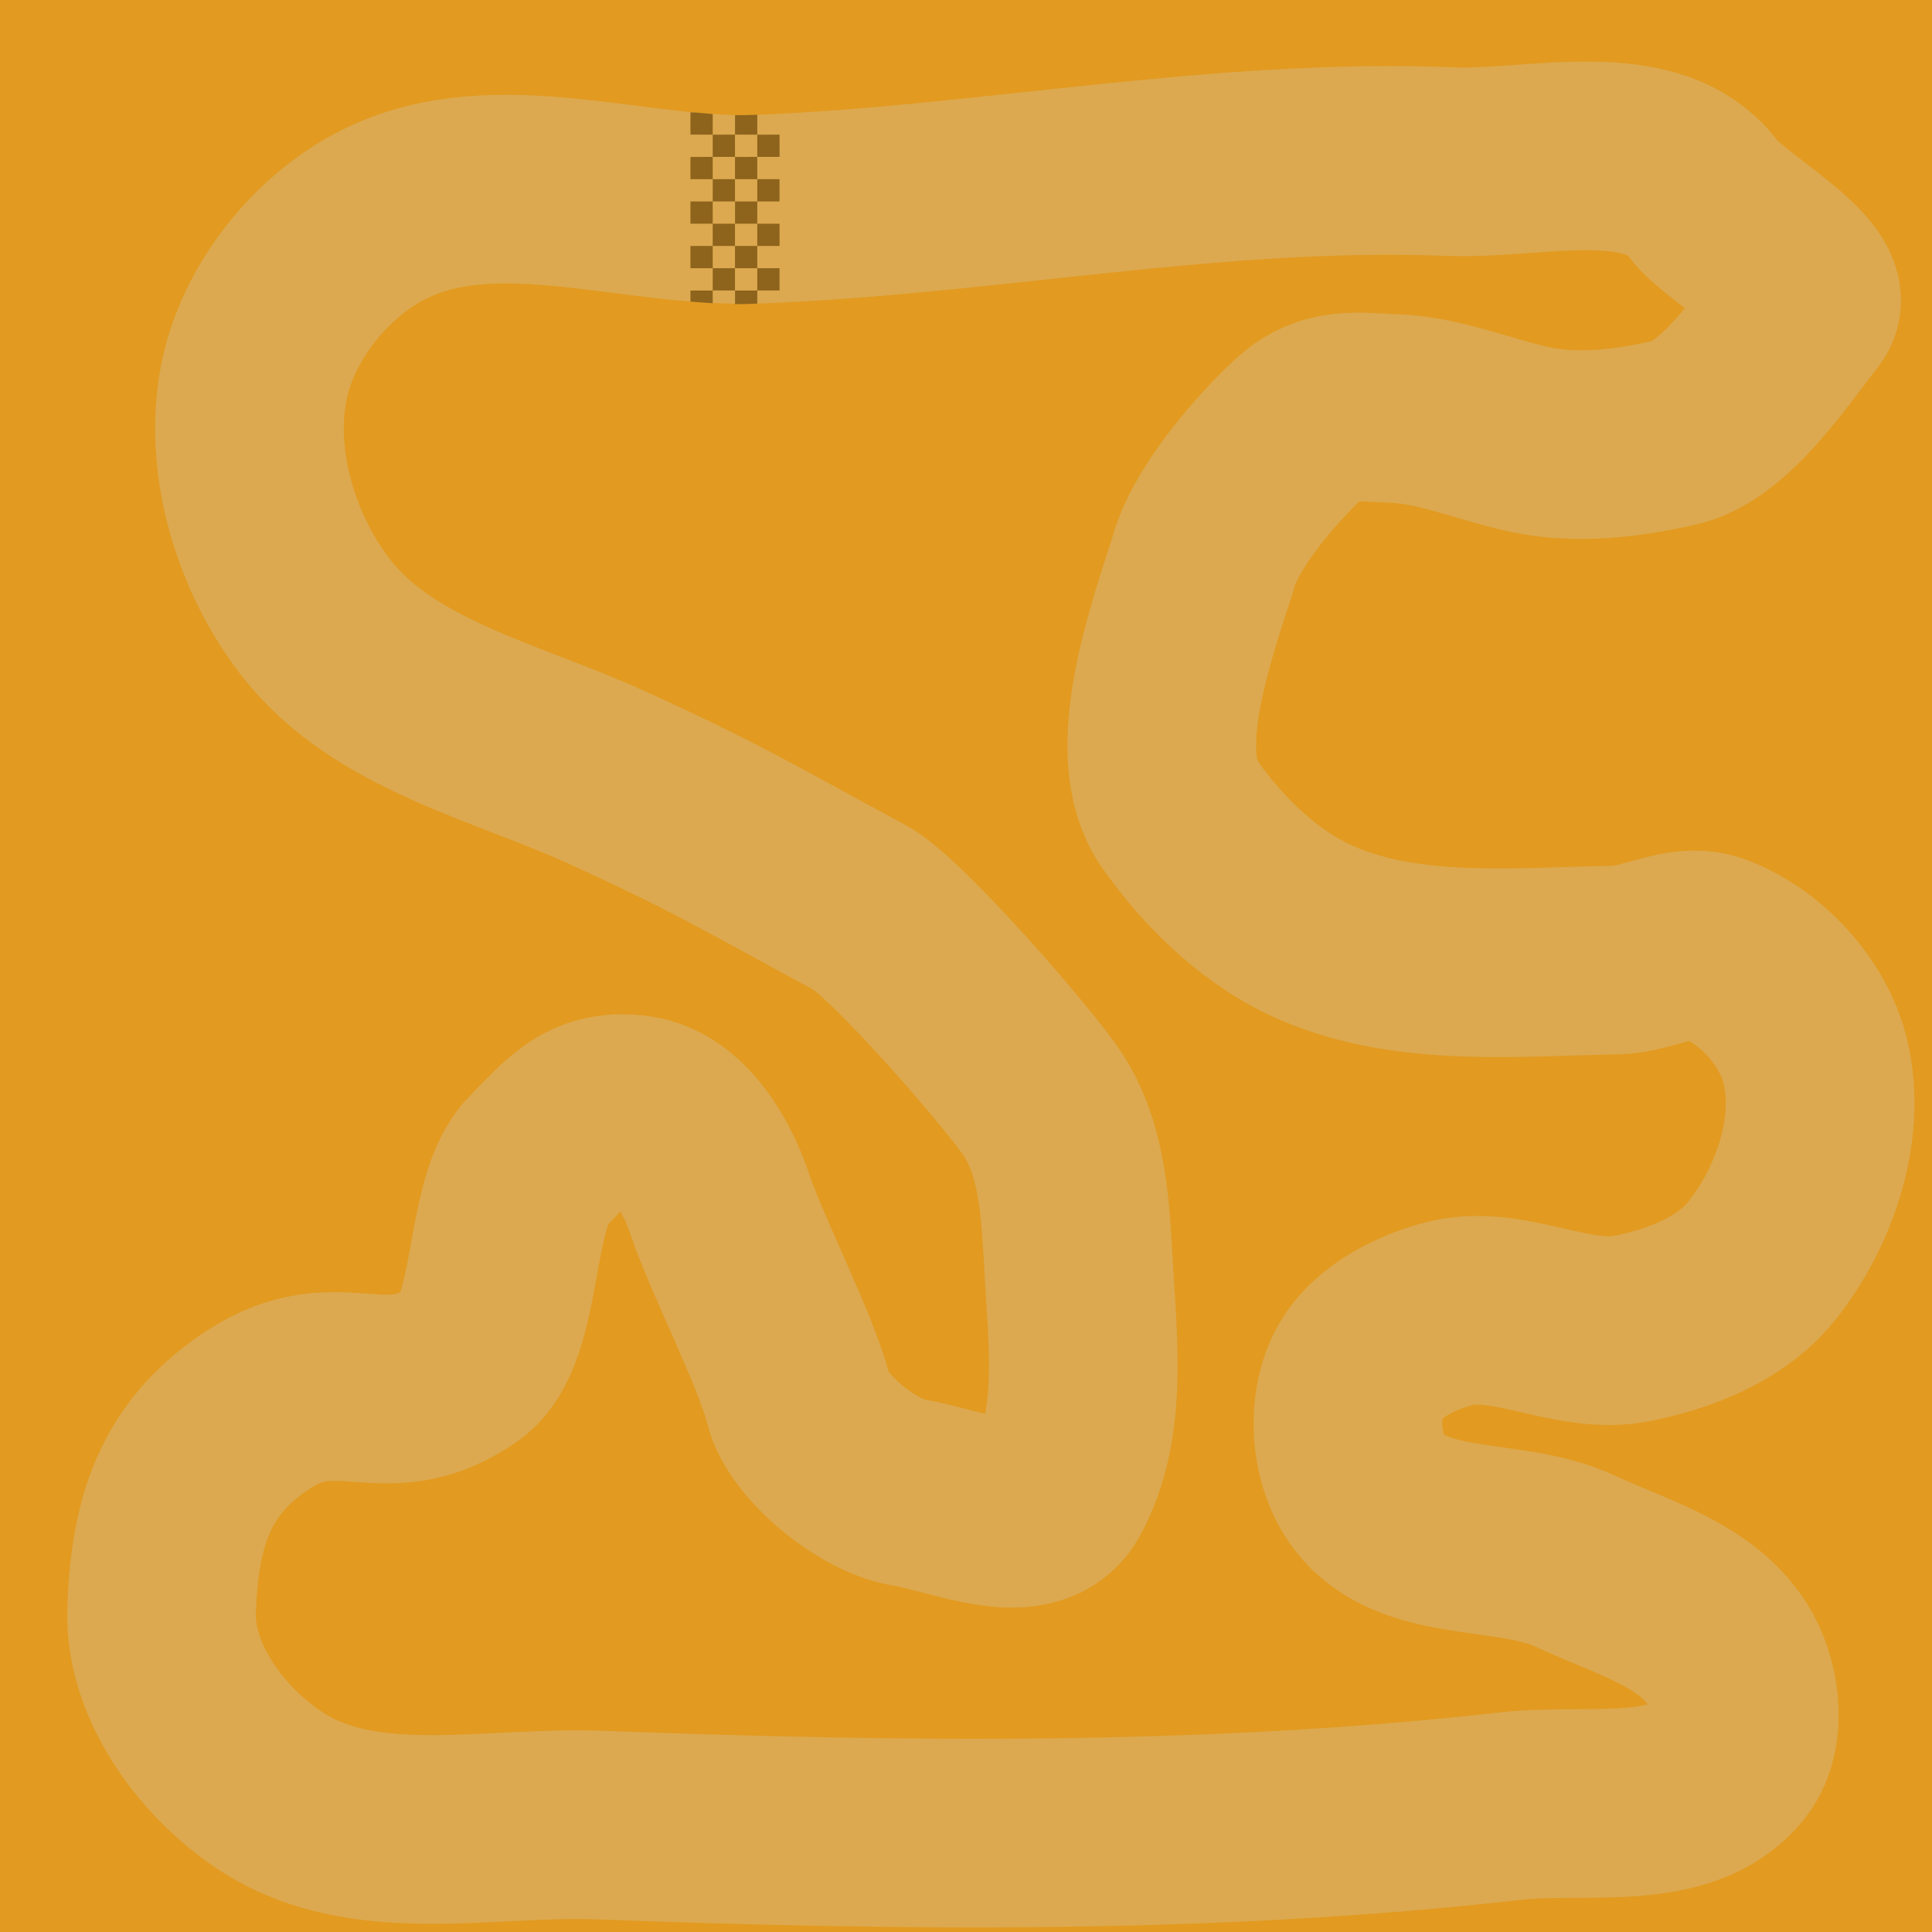
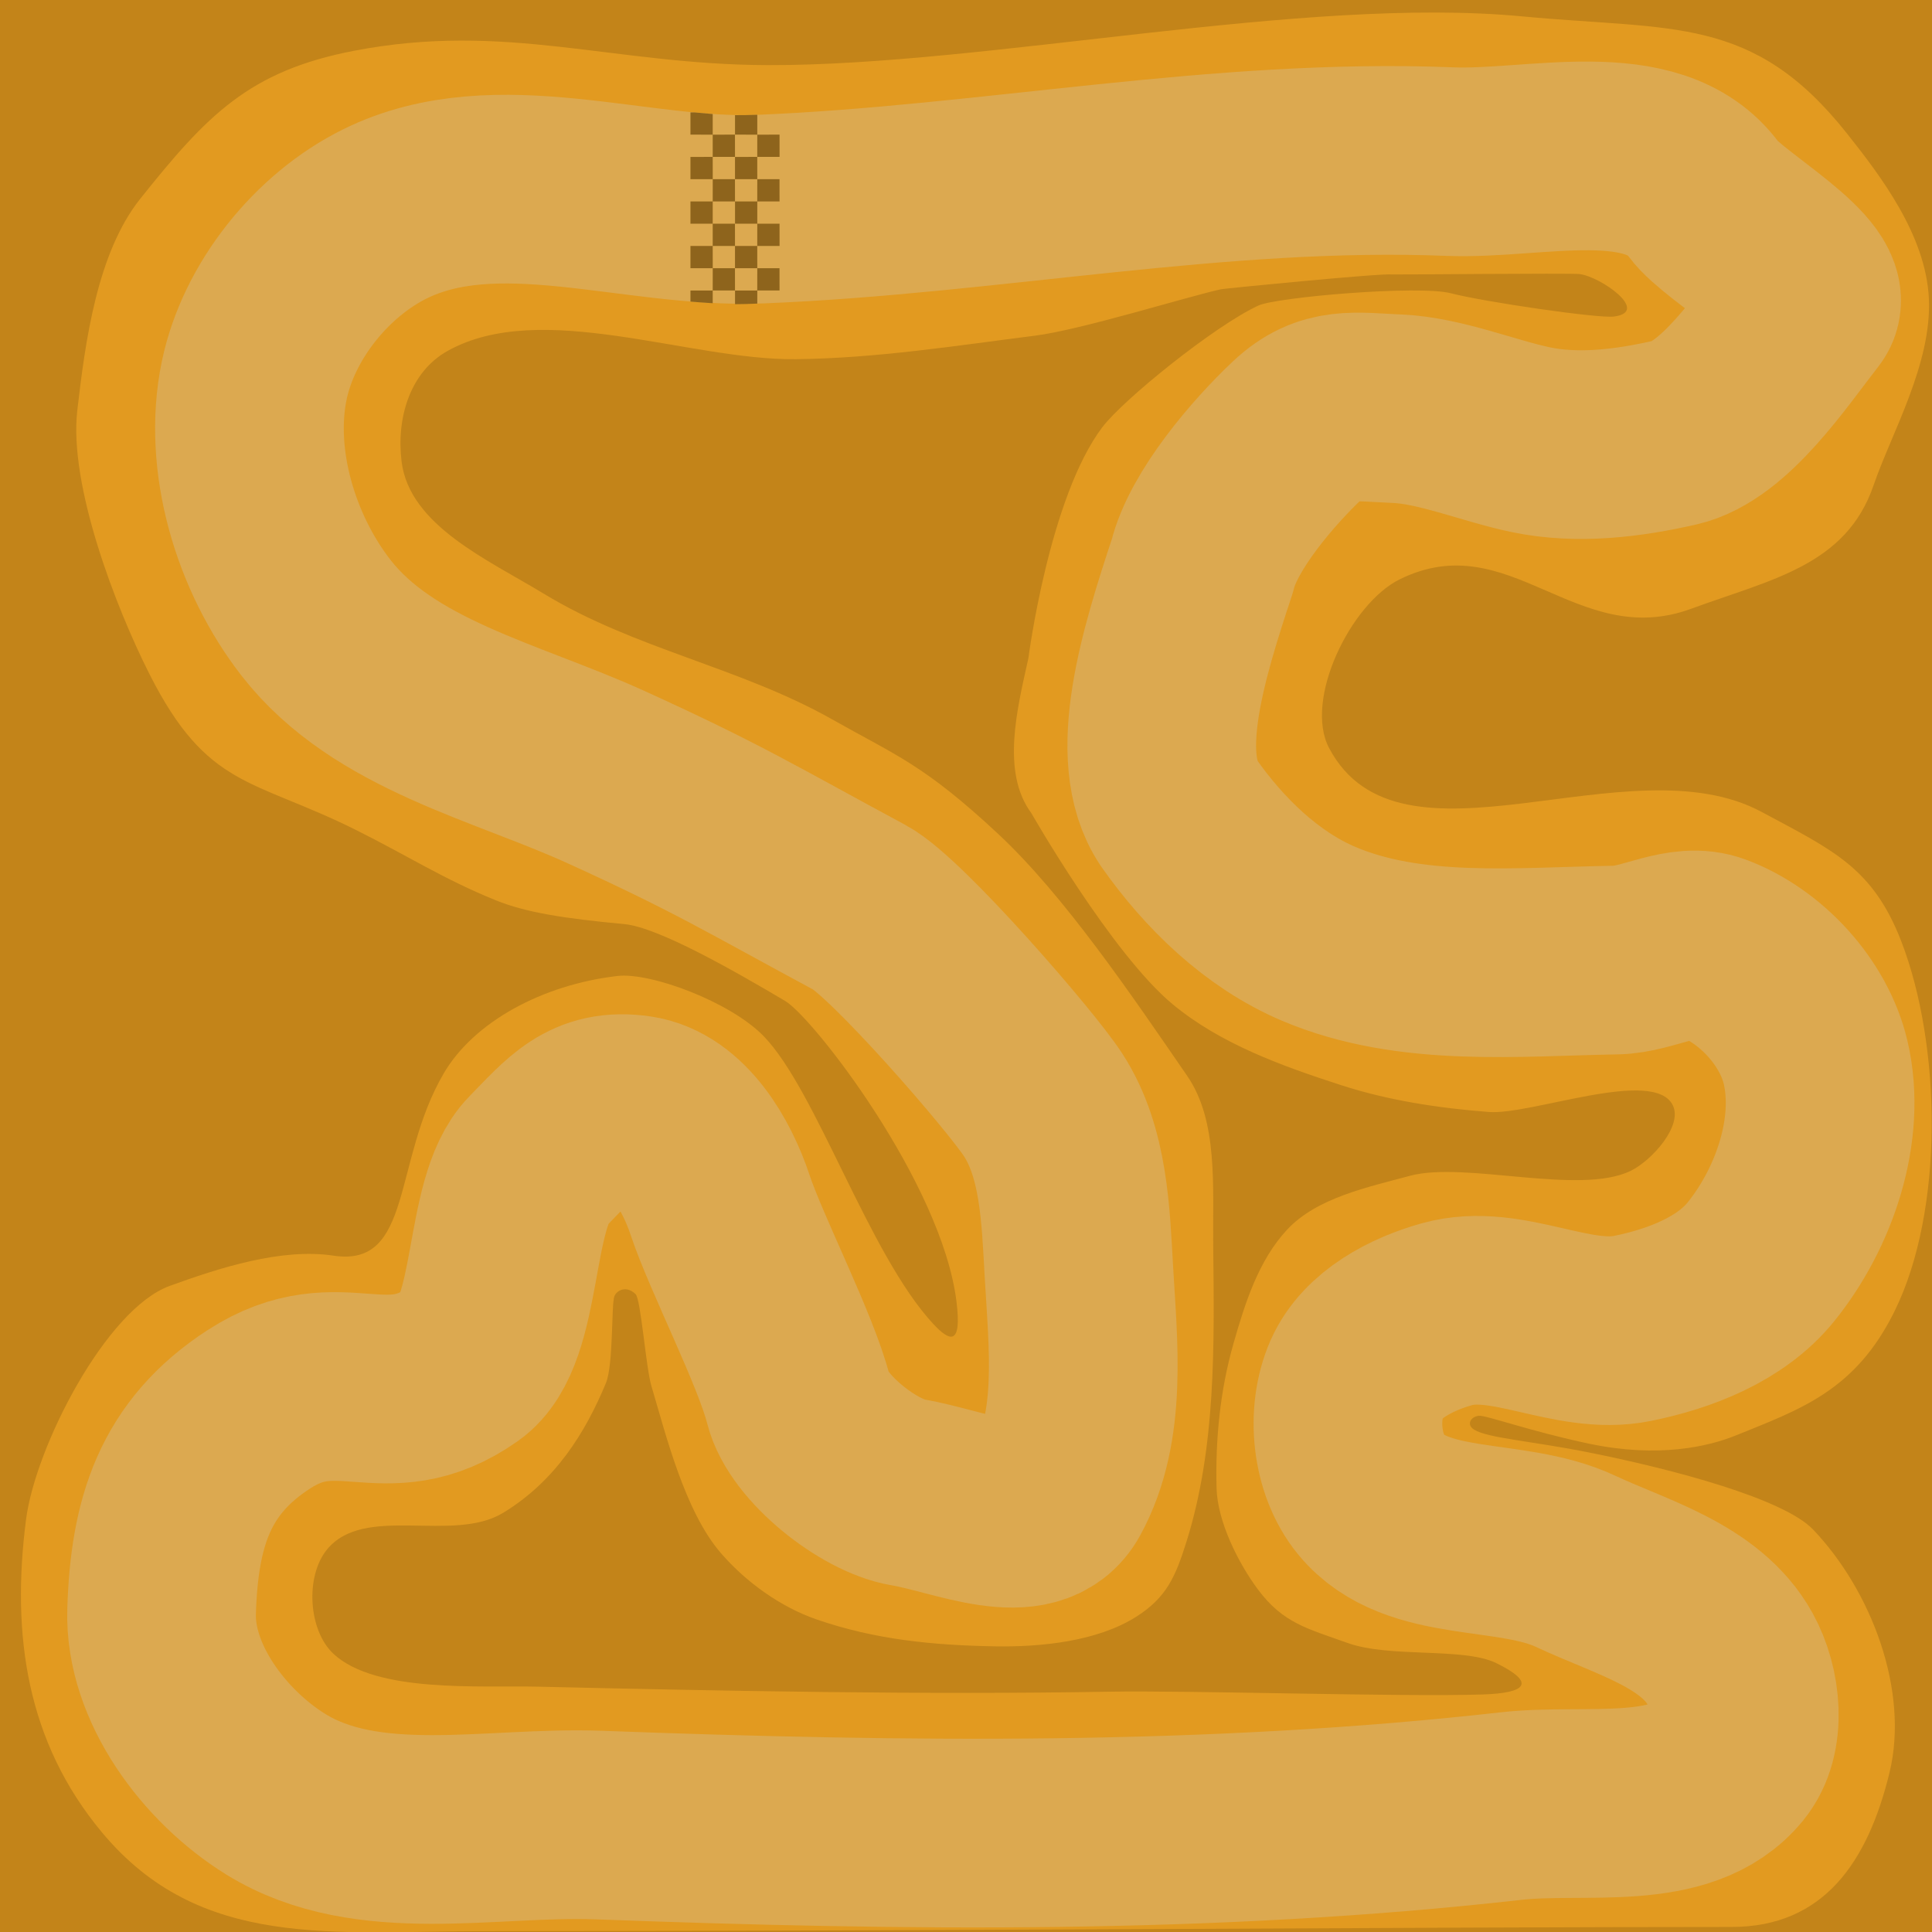
<svg xmlns="http://www.w3.org/2000/svg" width="2048" height="2048" id="svg2" version="1.1" enable-background="new">
  <defs id="defs4">
    <filter id="filter6723">
      <feBlend mode="screen" in2="BackgroundImage" id="feBlend6725" />
+     </filter>
+     <filter id="filter3346">
+       <feBlend id="feBlend3348" in2="BackgroundImage" mode="screen" />
+     </filter>
+     <filter id="filter3346-7">
+       <feBlend id="feBlend3348-0" in2="BackgroundImage" mode="screen" />
    </filter>
  </defs>
  <g id="layer2" style="display:inline">
    <rect style="fill:#e29a20;fill-opacity:1;stroke:#000000;stroke-opacity:1" id="rect4067" width="2148.763" height="2080.748" x="-40.305" y="-22.672" />
    <rect style="fill:#dca950;fill-opacity:1;stroke:none" id="rect5785" width="115.877" height="90.686" x="-239.311" y="211.601" />
    <rect style="fill:#e29a20;fill-opacity:1;stroke:none" id="rect5787" width="125.953" height="95.724" x="-246.868" y="322.44" />
    <rect style="fill:#c38419;fill-opacity:1;stroke:none" id="rect5789" width="128.472" height="108.32" x="-249.387" y="440.836" />
    <rect style="fill:#d0d8d7;fill-opacity:1;stroke:none" id="rect5791" width="141.068" height="113.358" x="-256.945" y="561.752" />
    <path style="fill:none;stroke:#dca950;stroke-width:200;stroke-linecap:butt;stroke-linejoin:round;stroke-miterlimit:4;stroke-opacity:1;stroke-dasharray:none;stroke-dashoffset:0" d="m 806.101,221.678 c 243.885,-9.946 486.634,-60.091 730.529,-50.381 90.774,3.614 215.982,-33.074 269.54,40.305 21.567,29.549 128.394,87.106 105.801,115.877 -33.23,42.318 -83.58,118.989 -136.03,130.991 -49.991,11.44 -103.478,18.11 -153.663,7.557 -44.098,-9.273 -96.044,-30.875 -141.068,-32.748 -45.179,-1.879 -72.878,-8.325 -105.801,22.672 -35.826,33.73 -89.166,95.767 -100.763,143.587 -30.805,93.161 -64.809,202.306 -25.191,261.983 37.608,53.609 88.317,102.954 148.625,128.472 97.037,41.059 209.531,29.479 314.883,27.71 34.677,-0.582 70.816,-24.796 103.282,-12.595 50.654,19.036 95.898,68.248 108.32,120.915 16.788,71.177 -11.963,154.731 -57.938,211.601 -32.111,39.72 -85.979,60.347 -136.03,70.534 -64.369,13.101 -133.186,-32.667 -196.487,-15.114 -37.719,10.459 -79.921,32.204 -95.725,68.015 -16.736,37.923 -11.238,91.436 15.114,123.434 48.279,58.623 147.888,38.272 216.64,70.534 58.418,27.413 132.574,46.776 163.739,103.282 17.438,31.616 22.804,80.326 0,108.32 -49.819,61.159 -153.369,39.027 -231.754,47.862 -320.481,36.124 -645.034,32.158 -967.321,20.153 -114.639,-4.271 -245.053,27.637 -342.593,-32.748 -64.781,-40.105 -123.308,-117.816 -120.915,-193.968 2.949,-93.856 24.427,-163.134 103.282,-214.12 86.291,-55.795 132.714,11.431 216.64,-47.862 49.515,-34.983 35.703,-170.775 78.091,-214.12 35.347,-36.145 55.781,-62.764 105.801,-55.419 44.157,6.484 74.11,58.404 88.167,100.763 16.978,51.16 69.966,154.291 83.129,206.563 10.238,40.656 74.527,91.32 115.877,98.243 54.84,9.182 132.028,46.269 158.701,-2.519 37.235,-68.106 27.077,-154.259 22.672,-231.754 -3.412,-60.016 -5.194,-125.824 -37.786,-176.334 C 1082.104,1134.534 950.495,983.064 911.902,962.283 796.12,899.939 762.047,878.209 642.362,823.734 535.988,775.318 406.829,747.18 335.036,654.957 c -53.295,-68.462 -83.225,-166.977 -65.496,-251.907 15.275,-73.174 71.526,-143.233 138.549,-176.335 118.963,-58.754 265.441,0.368 398.012,-5.038 z" id="path6301" />
    <path style="fill:#8e641c;fill-opacity:1;stroke:none" d="m -472.125,688.406 -23.594,0.031 0,23.594 23.562,0.031 0.031,-23.656 z m -0.031,23.656 0.031,23.594 23.594,0 0.031,-23.625 -23.656,0.031 z m 23.656,-0.031 23.594,0.031 0.031,23.562 23.562,0 0.031,-23.594 -23.625,0 0,-23.594 -23.594,0.031 0,23.562 z m 47.219,0 23.562,0.031 0,-23.656 -23.594,0.031 0.031,23.594 z m 23.562,0.031 0.031,23.594 23.594,0 0,-23.625 -23.625,0.031 z m 23.625,-0.031 23.594,0.031 0.031,23.562 23.562,0 0.031,-23.594 -23.625,0 0,-23.594 -23.594,0.031 0,23.562 z m 47.219,0 23.562,0.031 0,-23.656 -23.594,0.031 0.031,23.594 z m 23.562,0.031 0.031,23.594 23.594,0 0,-23.625 -23.625,0.031 z m 23.625,-0.031 23.594,0.031 0.031,23.562 23.562,0 0.031,-23.594 -23.625,0 0,-23.594 -23.594,0.031 0,23.562 z m 47.219,0 23.594,0.031 0,-23.656 -23.594,0.031 0,23.594 z m 23.594,0.031 0,23.594 23.594,0 0.031,-23.625 -23.625,0.031 z m 23.625,-0.031 23.594,0.031 0,-23.625 -23.594,0.031 0,23.562 z m -23.625,23.625 -23.594,0.031 0,23.594 23.594,0 0,-23.625 z m 0,23.625 0,23.594 23.594,0 0.031,-23.625 -23.625,0.031 z m 23.625,-0.031 23.594,0.031 0,-23.625 -23.594,0.031 0,23.562 z m -47.219,0.031 -23.625,0 0.031,23.594 23.562,0 0.031,-23.594 z m -23.625,0 0,-23.625 -23.594,0.031 0,23.562 23.594,0.031 z m -23.594,-0.031 -23.625,0.031 0.031,23.594 23.594,0 0,-23.625 z m -23.625,0.031 0,-23.625 -23.594,0.031 0.031,23.594 23.562,0 z m -23.562,0 -23.625,0 0.031,23.594 23.562,0 0.031,-23.594 z m -23.625,0 0,-23.625 -23.594,0.031 0,23.562 23.594,0.031 z m -23.594,-0.031 -23.625,0.031 0.031,23.594 23.594,0 0,-23.625 z m -23.625,0.031 0,-23.625 -23.594,0.031 0.031,23.594 23.562,0 z m -23.562,0 -23.625,0 0.031,23.594 23.562,0 0.031,-23.594 z m -23.625,0 0,-23.625 -23.594,0.031 0,23.562 23.594,0.031 z M -448.5,759.25 l -23.656,0.031 0.031,23.594 23.594,0 0.031,-23.625 z m -23.656,0.031 0.031,-23.625 -23.594,0.031 0,23.594 23.562,0 z m -23.562,0 -23.625,0 0.031,23.594 23.562,0 0.031,-23.594 z m 0,-47.25 -23.625,0 0.031,23.594 23.562,0 0.031,-23.594 z" id="path6604" />
    <path style="fill:#8e641c;fill-opacity:1;stroke:none" d="m 731.906,119.156 0,23.562 23.594,0.031 0,-21.875 c -7.391,-0.579 -14.505,-1.244 -19.469,-1.719 l -4.125,0 z M 755.5,142.75 l 0,23.562 23.625,0 -0.031,-23.594 L 755.5,142.75 z m 0,23.562 -23.594,0.031 0,23.594 23.625,0 -0.031,-23.625 z m 0.031,23.625 -0.031,23.594 23.625,0 -0.031,-23.594 -23.562,0 z m -0.031,23.594 -23.594,0.031 0,23.562 23.594,0.031 0,-23.625 z m 0,23.625 0,23.562 23.625,0 -0.031,-23.594 -23.594,0.031 z m 0,23.562 -23.594,0.031 0,23.594 23.625,0 -0.031,-23.625 z m 0.031,23.625 -0.031,23.594 23.625,0 -0.031,-23.594 -23.562,0 z m -0.031,23.594 -23.594,0.031 0,11.75 c 4.897,0.402 13.574,1.094 23.594,1.719 l 0,-13.5 z m 47.25,-186.281 c -7.811,0.263 -16.166,0.461 -23.594,0.406 l 0,20.656 23.594,0.031 0,-21.094 z m 0,21.094 -0.031,23.562 23.656,0 -0.031,-23.594 L 802.75,142.75 z m -0.031,23.562 -23.594,0.031 0,23.594 23.625,0 -0.031,-23.625 z m 0.031,23.625 -0.031,23.594 -23.562,0.031 0,23.562 23.594,0.031 0,-23.625 23.594,0 -0.031,-23.594 -23.562,0 z m 0,47.219 -0.031,23.562 23.656,0 -0.031,-23.594 -23.594,0.031 z m -0.031,23.562 -23.594,0.031 0,23.594 23.625,0 -0.031,-23.625 z m 0.031,23.625 -0.031,23.594 -23.562,0.031 0,14.469 c 0.16,10e-4 0.343,-7.2e-4 0.5,0 6.235,0.029 14.838,-0.246 23.094,-0.594 l 0,-13.906 23.594,0 -0.031,-23.594 -23.562,0 z" id="path6652" />
+     <path id="rect9922-6" d="m -78.375,-125.125 0,2376.188 2429.625,0 0,-2376.188 z m 1692.187,142.5 c 159.472,15.091 244.192,-1.667 343.781,123.797 35.427,44.632 83.988,107.887 87.102,175.422 3.186,69.099 -39.702,142.596 -58.602,197.75 -29.229,85.295 -108.632,99.829 -193.266,130.922 -122.043,44.837 -192.384,-88.572 -309.047,-31.172 -51.959,25.565 -101.971,127.871 -74.812,179.016 75.588,142.348 316.784,-8.761 458.672,67.687 74.291,40.027 117.498,58.414 147.844,137.156 42.756,110.945 45.409,285.212 -7.125,391.875 -41.48,84.219 -99.295,103.846 -168.328,131.813 -29.668,12.019 -82.698,24.053 -155.318,8.777 -62.325,-13.111 -109.792,-30.466 -117.159,-29.63 -8.711,0.989 -13.439,9.488 -4.893,14.734 14.576,8.949 60.784,12.032 120.958,24.006 91.545,18.216 207.373,49.388 238.35,81.863 61.625,64.606 102.044,170.611 81.047,257.391 -22.961,94.897 -69.802,163.875 -167.438,163.875 -317.513,0 -889.56,4.453 -1319.906,4.453 -163.116,0 -303.678,20.378 -407.906,-105.094 -79.279,-95.437 -96.009,-208.26 -80.156,-331.313 9.947,-77.213 84.921,-223.127 152.297,-247.594 52.472,-19.055 118.474,-40.407 173.672,-32.062 84.36,12.752 62.435,-100.294 116.806,-193.234 31.637,-54.078 103.744,-93.869 184.132,-103.244 35.134,-4.097 119.832,27.443 155.107,63.92 55.995,57.904 111.017,230.803 179.594,304.854 17.268,18.646 30.762,24.289 24.636,-24.113 -15.907,-125.698 -152.011,-300.684 -181.576,-318.192 -53.967,-31.959 -134.656,-78.106 -170.409,-81.445 -63.477,-5.929 -103.879,-12.131 -136.399,-25.281 C 470.652,932.148 430.865,906.426 376.734,879.5 267.393,825.111 219.766,835.737 158.531,714.734 122.602,643.736 72.805,514.124 81.937,435.078 90.367,362.121 102.914,268.037 148.734,210.641 219.308,122.238 263.888,75.343 374.953,53.891 536.461,22.695 649.539,68.596 814.031,69.031 1047.555,69.648 1381.327,-4.625 1613.812,17.375 z M 474.703,371.844 c -40.396,22.431 -54.677,71.709 -48.984,117.563 8.411,67.748 92.203,104.329 150.516,139.828 96.707,58.873 207.82,77.869 306.375,133.594 67.262,38.032 96.794,47.718 175.453,121.125 70.594,65.881 142.168,171.949 200.391,256.5 33.064,48.015 26.91,117.461 27.609,180.797 1.158,104.924 3,213.409 -28.5,313.5 -11.496,36.529 -21.039,58.847 -53.438,79.266 -41.3,26.028 -100.815,32.041 -149.625,31.172 -65.69,-1.17 -126.702,-7.081 -188.812,-28.5 -38.318,-13.214 -75.019,-39.701 -101.531,-70.359 -38.487,-44.505 -58.575,-126.637 -73.63,-177.029 -5.872,-19.657 -11.179,-92.074 -16.767,-97.481 -9.727,-9.41 -19.94,-4.193 -22.475,2.247 -3.384,8.598 -0.88,72.49 -8.977,92.029 -21.475,51.819 -53.169,103.559 -108.823,137.484 -53.75,32.764 -147.439,-9.751 -187.031,39.187 -23.009,28.44 -19.677,85.54 7.125,110.438 44.914,41.723 155.135,33.316 216.422,34.734 196.236,4.541 408.827,8.75 604.734,5.344 89.145,-1.55 310.875,5.737 397.196,2.92 45.976,-1.501 56.886,-12.246 14.273,-33.201 -34.631,-17.03 -112.915,-5.291 -157.641,-21.375 -42.477,-15.276 -68.377,-20.764 -95.297,-57 -20.84,-28.052 -42.68,-71.943 -43.641,-106.875 -1.413,-51.387 3.715,-103.752 17.812,-153.188 12.237,-42.911 26.567,-88.491 57,-121.125 31.545,-33.825 85.389,-44.904 130.031,-57 58.466,-15.841 179.798,21.224 234.234,-5.344 22.001,-10.737 55.342,-47.504 44.531,-69.469 -19.935,-40.5 -150.039,10.587 -195.047,7.125 -52.95,-4.073 -106.235,-12.113 -156.75,-28.5 -62.647,-20.323 -127.358,-43.544 -178.125,-85.5 -64.825,-53.574 -150.062,-202.812 -150.062,-202.812 -32.186,-43.5 -14.892,-110.829 -3.125,-164.125 0,0 21.921,-170.214 78.375,-244.922 22.265,-29.464 119.573,-107.912 165.462,-129.005 19.343,-8.891 170.043,-21.869 204.061,-13.012 35.111,9.141 156.087,26.774 172.671,24.69 39.476,-4.96 -14.449,-42.675 -36.482,-45.066 -10.454,-1.134 -195.926,0.74 -198.353,0.435 -11.885,-1.491 -177.995,14.903 -181.621,15.7 -35.198,7.731 -148.402,43.024 -196.988,49.18 -84.313,10.682 -168.846,24.036 -253.828,24.938 -113.429,1.203 -269.546,-63.974 -368.719,-8.906 z" style="color:#000000;fill:#c38419;fill-opacity:1;fill-rule:nonzero;stroke:none;stroke-width:70;marker:none;visibility:visible;display:inline;overflow:visible;enable-background:accumulate" />
  </g>
  <g id="layer5" style="display:none">
    <rect style="fill:#00000a;fill-opacity:1;stroke:none" id="rect6602" width="2189.068" height="2093.343" x="-62.977" y="-5.038" />
    <path style="fill:none;stroke:#000000;stroke-width:200;stroke-linecap:butt;stroke-linejoin:round;stroke-miterlimit:4;stroke-opacity:1;stroke-dasharray:none;stroke-dashoffset:0;display:inline" d="m 806.101,221.678 c 243.885,-9.946 486.634,-60.091 730.529,-50.381 90.774,3.614 215.982,-33.074 269.54,40.305 21.567,29.549 128.394,87.106 105.801,115.877 -33.23,42.318 -83.58,118.989 -136.03,130.991 -49.991,11.44 -103.478,18.11 -153.663,7.557 -44.098,-9.273 -96.044,-30.875 -141.068,-32.748 -45.179,-1.879 -72.878,-8.325 -105.801,22.672 -35.826,33.73 -89.166,95.767 -100.763,143.587 -30.805,93.161 -64.809,202.306 -25.191,261.983 37.608,53.609 88.317,102.954 148.625,128.472 97.037,41.06 209.531,29.479 314.883,27.71 34.677,-0.582 70.816,-24.796 103.282,-12.595 50.654,19.036 95.898,68.248 108.32,120.915 16.788,71.177 -11.963,154.731 -57.938,211.601 -32.111,39.72 -85.979,60.347 -136.03,70.534 -64.369,13.101 -133.186,-32.667 -196.487,-15.114 -37.719,10.459 -79.921,32.204 -95.725,68.015 -16.736,37.923 -11.238,91.436 15.114,123.434 48.279,58.623 147.888,38.272 216.64,70.534 58.418,27.413 132.574,46.776 163.739,103.282 17.438,31.616 22.804,80.326 0,108.32 -49.819,61.159 -153.369,39.027 -231.754,47.862 -320.481,36.124 -645.034,32.158 -967.321,20.153 -114.639,-4.271 -245.053,27.637 -342.593,-32.748 -64.781,-40.105 -123.308,-117.816 -120.915,-193.968 2.949,-93.856 24.427,-163.134 103.282,-214.12 86.291,-55.795 132.714,11.431 216.64,-47.862 49.515,-34.983 35.703,-170.775 78.091,-214.12 35.347,-36.145 55.781,-62.764 105.801,-55.419 44.157,6.484 74.11,58.404 88.167,100.763 16.978,51.16 69.966,154.291 83.129,206.563 10.238,40.656 74.527,91.32 115.877,98.243 54.84,9.182 132.028,46.269 158.701,-2.519 37.235,-68.106 27.077,-154.259 22.672,-231.754 -3.412,-60.016 -5.194,-125.824 -37.786,-176.334 C 1082.104,1134.534 950.495,983.064 911.902,962.283 796.12,899.939 762.047,878.209 642.362,823.734 535.988,775.318 406.829,747.18 335.036,654.957 281.74,586.495 251.81,487.98 269.54,403.05 284.815,329.877 341.066,259.817 408.089,226.716 c 118.963,-58.754 265.441,0.368 398.012,-5.038 z" id="path6301-3" />
+     <g style="enable-background:new" id="g9255" transform="translate(-691.4594,-5.343738)">
+       <g style="display:none" id="layer1">
+         <path id="path7418-1-4" d="m 717.934,355.188 c 157.835,-73.687 198.182,-69.633 317.834,-135.06 135.884,-74.303 306.795,-72.417 460.989,-57.939 111.569,10.476 248.029,17.323 319.921,103.282 72.301,86.447 64.462,176.667 52.468,288.723 -15.208,142.093 -77.314,277.793 -146.106,403.05 -73.492,133.816 -288.954,210.363 -279.616,362.745 5.774,94.231 105.287,190.137 199.006,201.525 60.615,7.365 97.936,-114.05 156.182,-95.725 82.142,25.845 85.851,66.333 100.763,151.144 11.51,65.464 25.176,144.313 -12.595,199.006 -55.524,80.398 -170.666,104.714 -267.021,120.915 -162.159,27.265 -328.501,-44.3 -491.218,-68.015 -80.5,-11.732 -155.526,81.777 -236.792,78.091 -94.486,-4.286 -172.438,-77.969 -267.021,-78.091 -69.268,-0.09 -156.537,91.569 -221.678,68.015 -64.389,-23.282 -168.466,-44.947 -171.296,-113.358 -4.375,-105.74 152.05,-154.946 249.387,-196.487 44.452,-18.971 95.296,-18.171 143.587,-20.153 73.112,-3 149.253,34.219 219.159,12.595 57.763,-17.868 138.458,-50.593 143.587,-110.839 10.837,-127.308 -150.213,-215.886 -259.464,-282.135 -135.327,-82.063 -353.093,-47.46 -448.394,-173.815 C 238.288,957.869 210.203,807.473 181.373,667.552 152.819,528.974 157.338,474.281 178.854,367.784 c 14.474,-71.644 25.265,-179.832 98.244,-183.892 50.977,-2.836 100.806,2.434 128.472,45.343 33.019,51.212 89.271,155.606 138.549,191.449 25.947,18.873 144.743,-51.923 173.816,-65.496 z" style="fill:none;stroke:#000000;stroke-width:300;stroke-linecap:butt;stroke-linejoin:miter;stroke-miterlimit:4;stroke-opacity:1;stroke-dasharray:none;display:inline" />
+         <path id="path7418-1-4-0" d="m 717.934,355.188 c 157.835,-73.687 198.182,-69.633 317.834,-135.06 135.884,-74.303 306.795,-72.417 460.989,-57.939 111.569,10.476 248.029,17.323 319.921,103.282 72.301,86.447 64.462,176.667 52.468,288.723 -15.208,142.093 -77.314,277.793 -146.106,403.05 -73.492,133.815 -288.954,210.363 -279.616,362.745 5.774,94.231 105.287,190.137 199.006,201.525 60.615,7.365 97.936,-114.05 156.182,-95.725 82.142,25.845 85.851,66.333 100.763,151.144 11.51,65.464 25.176,144.313 -12.595,199.006 -55.524,80.398 -170.666,104.714 -267.021,120.915 -162.159,27.265 -328.501,-44.3 -491.218,-68.015 -80.5,-11.732 -155.526,81.777 -236.792,78.091 -94.486,-4.286 -172.438,-77.969 -267.021,-78.091 -69.268,-0.09 -156.537,91.569 -221.678,68.015 -64.389,-23.282 -168.466,-44.947 -171.296,-113.358 -4.375,-105.74 152.05,-154.946 249.387,-196.487 44.452,-18.971 95.296,-18.171 143.587,-20.153 73.112,-3 149.253,34.219 219.159,12.595 57.763,-17.868 138.458,-50.593 143.587,-110.839 10.837,-127.308 -150.213,-215.886 -259.464,-282.135 -135.327,-82.063 -353.093,-47.46 -448.394,-173.815 C 238.288,957.869 210.203,807.473 181.373,667.552 152.819,528.974 157.338,474.281 178.854,367.784 193.328,296.14 204.119,187.951 277.097,183.892 c 50.977,-2.836 100.806,2.434 128.472,45.343 33.019,51.212 89.271,155.606 138.549,191.449 25.947,18.873 144.743,-51.923 173.816,-65.496 z" style="fill:none;stroke:#ffffff;stroke-width:200;stroke-linecap:butt;stroke-linejoin:miter;stroke-miterlimit:4;stroke-opacity:1;stroke-dasharray:none;display:inline" />
+       </g>
+       <g transform="translate(418.2474,114.3978)" id="g6484-5" style="stroke:none;display:inline;filter:url(#filter3346-7)">
+         <rect y="25.191" x="-380.379" height="57.938" width="93.205" id="rect6382-8" style="fill:#000000;fill-opacity:1;stroke:none" />
+         <rect style="fill:#00000a;fill-opacity:1;stroke:none" id="rect6384-0" width="93.205" height="57.938" x="-380.379" y="103.172" />
+         <rect y="181.154" x="-380.379" height="57.938" width="93.205" id="rect6386-0" style="fill:#000014;fill-opacity:1;stroke:none" />
+         <rect style="fill:#00001e;fill-opacity:1;stroke:none" id="rect6390-3" width="93.205" height="57.938" x="-380.379" y="259.135" />
+         <rect y="337.116" x="-380.379" height="57.938" width="93.205" id="rect6392-5" style="fill:#000028;fill-opacity:1;stroke:none" />
+         <rect style="fill:#000032;fill-opacity:1;stroke:none" id="rect6394-4" width="93.205" height="57.938" x="-380.379" y="415.098" />
+         <rect y="493.079" x="-380.379" height="57.938" width="93.205" id="rect6396-9" style="fill:#460000;fill-opacity:1;stroke:none" />
+         <rect style="fill:#500000;fill-opacity:1;stroke:none" id="rect6398-5" width="93.205" height="57.938" x="-380.379" y="571.061" />
+         <rect y="649.042" x="-380.379" height="57.938" width="93.205" id="rect6400-4" style="fill:#5a0000;fill-opacity:1;stroke:none" />
+         <rect style="fill:#640000;fill-opacity:1;stroke:none" id="rect6402-6" width="93.205" height="57.938" x="-380.379" y="727.024" />
+         <rect y="805.006" x="-380.379" height="57.938" width="93.205" id="rect6404-4" style="fill:#6e0000;fill-opacity:1;stroke:none" />
+         <rect style="fill:#780000;fill-opacity:1;stroke:none" id="rect6406-1" width="93.205" height="57.938" x="-380.379" y="882.987" />
+         <rect y="960.969" x="-380.379" height="57.938" width="93.205" id="rect6408-6" style="fill:#820000;fill-opacity:1;stroke:none" />
+         <rect style="fill:#8c0000;fill-opacity:1;stroke:none" id="rect6410-7" width="93.205" height="57.938" x="-380.379" y="1038.95" />
+         <rect y="1116.931" x="-380.379" height="57.938" width="93.205" id="rect6412-1" style="fill:#960000;fill-opacity:1;stroke:none" />
+         <rect style="fill:#a00000;fill-opacity:1;stroke:none" id="rect6414-6" width="93.205" height="57.938" x="-380.379" y="1194.913" />
+         <rect y="1272.895" x="-380.379" height="57.938" width="93.205" id="rect6416-2" style="fill:#aa0000;fill-opacity:1;stroke:none" />
+         <rect style="fill:#b40000;fill-opacity:1;stroke:none" id="rect6418-4" width="93.205" height="57.938" x="-380.379" y="1350.876" />
+         <rect y="1428.858" x="-380.379" height="57.938" width="93.205" id="rect6420-4" style="fill:#be0000;fill-opacity:1;stroke:none" />
+         <rect style="fill:#c80000;fill-opacity:1;stroke:none" id="rect6422-9" width="93.205" height="57.938" x="-380.379" y="1506.839" />
+         <rect y="1584.821" x="-380.379" height="57.938" width="93.205" id="rect6424-4" style="fill:#d20000;fill-opacity:1;stroke:none" />
+         <rect style="fill:#dc0000;fill-opacity:1;stroke:none" id="rect6426-4" width="93.205" height="57.938" x="-380.379" y="1662.802" />
+         <rect y="1740.784" x="-380.379" height="57.938" width="93.205" id="rect6428-0" style="fill:#e60000;fill-opacity:1;stroke:none" />
+         <rect style="fill:#f00000;fill-opacity:1;stroke:none" id="rect6430-3" width="93.205" height="57.938" x="-380.379" y="1818.765" />
+       </g>
+       <text xml:space="preserve" style="font-size:50.129px;font-style:normal;font-weight:normal;line-height:125%;letter-spacing:0px;word-spacing:0px;fill:#000000;fill-opacity:1;stroke:none;font-family:Sans" x="180.818" y="151.358" id="text4448" transform="scale(0.797936,1.253233)">
+         <tspan id="tspan4450" x="180.818" y="151.358">Path</tspan>
+         <tspan x="180.818" y="214.019" id="tspan4452">Offroad</tspan>
+         <tspan x="180.818" y="276.681" id="tspan4454">zipper</tspan>
+         <tspan x="180.818" y="339.343" id="tspan4456">lava</tspan>
+         <tspan x="180.818" y="402.004" id="tspan4458">water</tspan>
+         <tspan x="180.818" y="464.666" id="tspan4460">oob</tspan>
+       </text>
+       <path id="rect9922" d="m 613.084,-119.781 0,2376.187 2429.625,0 0,-2376.187 z m 1692.188,142.5 c 159.472,15.091 244.192,-1.667 343.781,123.797 35.427,44.632 83.988,107.887 87.102,175.422 3.186,69.099 -39.702,142.596 -58.602,197.75 -29.229,85.295 -108.632,99.829 -193.266,130.922 -122.043,44.837 -192.384,-88.572 -309.047,-31.172 -51.959,25.565 -101.971,127.871 -74.812,179.016 75.588,142.348 316.784,-8.761 458.672,67.687 74.291,40.027 117.498,58.414 147.844,137.156 42.756,110.945 45.409,285.212 -7.125,391.875 -41.48,84.219 -99.295,103.846 -168.328,131.813 -29.668,12.019 -82.698,24.053 -155.318,8.777 -62.325,-13.111 -109.792,-30.466 -117.159,-29.63 -8.711,0.989 -13.439,9.488 -4.893,14.734 14.576,8.949 60.784,12.032 120.958,24.006 91.545,18.216 207.373,49.388 238.35,81.863 61.625,64.606 102.044,170.611 81.047,257.391 -22.961,94.897 -69.802,163.875 -167.438,163.875 -317.513,0 -889.56,4.453 -1319.906,4.453 -163.116,0 -303.678,20.378 -407.906,-105.094 -79.279,-95.437 -96.009,-208.26 -80.156,-331.313 9.947,-77.213 84.921,-223.127 152.297,-247.594 52.472,-19.055 118.474,-40.407 173.672,-32.062 84.36,12.752 62.435,-100.294 116.806,-193.234 31.637,-54.078 103.744,-93.869 184.132,-103.244 35.134,-4.097 119.832,27.443 155.107,63.92 55.995,57.904 111.017,230.803 179.594,304.854 17.268,18.646 30.762,24.289 24.636,-24.113 -15.907,-125.698 -152.011,-300.684 -181.576,-318.192 -53.967,-31.959 -134.656,-78.106 -170.409,-81.445 -63.477,-5.929 -103.879,-12.131 -136.399,-25.281 -54.817,-22.165 -94.604,-47.887 -148.734,-74.813 C 958.852,830.454 911.225,841.081 849.991,720.078 814.061,649.08 764.264,519.467 773.397,440.422 781.826,367.464 794.373,273.381 840.194,215.984 910.768,127.581 955.347,80.687 1066.413,59.234 1227.921,28.039 1340.998,73.94 1505.491,74.375 1739.014,74.992 2072.786,0.718 2305.272,22.719 z M 1166.163,377.187 c -40.396,22.431 -54.677,71.709 -48.984,117.563 8.411,67.748 92.203,104.329 150.516,139.828 96.707,58.873 207.82,77.869 306.375,133.594 67.262,38.032 96.794,47.718 175.453,121.125 70.594,65.881 142.168,171.949 200.391,256.5 33.064,48.015 26.91,117.461 27.609,180.797 1.158,104.924 3,213.409 -28.5,313.5 -11.496,36.529 -21.039,58.847 -53.438,79.266 -41.3,26.028 -100.815,32.041 -149.625,31.172 -65.69,-1.17 -126.702,-7.081 -188.812,-28.5 -38.318,-13.214 -75.019,-39.701 -101.531,-70.359 -38.487,-44.505 -58.575,-126.637 -73.63,-177.029 -5.872,-19.657 -11.179,-92.074 -16.767,-97.481 -9.727,-9.41 -19.94,-4.193 -22.475,2.247 -3.384,8.598 -0.88,72.49 -8.977,92.029 -21.475,51.819 -53.169,103.559 -108.823,137.484 -53.75,32.764 -147.439,-9.751 -187.031,39.187 -23.009,28.44 -19.677,85.54 7.125,110.438 44.914,41.723 155.135,33.316 216.422,34.734 196.236,4.541 408.827,8.75 604.734,5.344 89.145,-1.55 310.875,5.737 397.196,2.92 45.976,-1.501 56.886,-12.246 14.273,-33.201 -34.631,-17.03 -112.915,-5.291 -157.641,-21.375 -42.477,-15.276 -68.377,-20.764 -95.297,-57 -20.84,-28.052 -42.68,-71.943 -43.641,-106.875 -1.413,-51.387 3.715,-103.752 17.812,-153.188 12.237,-42.911 26.567,-88.491 57,-121.125 31.545,-33.825 85.389,-44.904 130.031,-57 58.466,-15.841 179.798,21.224 234.234,-5.344 22.001,-10.737 55.342,-47.504 44.531,-69.469 -19.935,-40.5 -150.039,10.587 -195.047,7.125 -52.95,-4.073 -106.235,-12.113 -156.75,-28.5 -62.647,-20.323 -127.358,-43.544 -178.125,-85.5 -64.825,-53.574 -150.062,-202.812 -150.062,-202.812 -32.186,-43.5 -14.892,-110.829 -3.125,-164.125 0,0 21.921,-170.214 78.375,-244.922 22.265,-29.464 119.573,-107.912 165.462,-129.005 19.343,-8.891 170.043,-21.869 204.061,-13.012 35.111,9.141 156.087,26.774 172.671,24.69 39.476,-4.96 -14.449,-42.675 -36.482,-45.066 -10.454,-1.134 -195.926,0.74 -198.353,0.435 -11.885,-1.491 -177.995,14.903 -181.621,15.7 -35.198,7.731 -148.402,43.024 -196.988,49.18 -84.313,10.682 -168.846,24.036 -253.828,24.938 -113.429,1.203 -269.546,-63.974 -368.719,-8.906 z" style="color:#000000;fill:#000032;fill-opacity:1;fill-rule:nonzero;stroke:none;stroke-width:70;marker:none;visibility:visible;display:inline;overflow:visible;enable-background:accumulate" />
+       <g style="display:none;filter:url(#filter3346-7)" id="layer3-3">
+         <g style="stroke:none" id="g6484-7">
+           <rect style="fill:#0a0000;fill-opacity:1;stroke:none" id="rect6382-7" width="93.205" height="57.938" x="-380.379" y="25.191" />
+           <rect y="103.172" x="-380.379" height="57.938" width="93.205" id="rect6384-9" style="fill:#140000;fill-opacity:1;stroke:none" />
+           <rect style="fill:#1e0000;fill-opacity:1;stroke:none" id="rect6386-1" width="93.205" height="57.938" x="-380.379" y="181.154" />
+           <rect y="259.135" x="-380.379" height="57.938" width="93.205" id="rect6390-6" style="fill:#280000;fill-opacity:1;stroke:none" />
+           <rect style="fill:#320000;fill-opacity:1;stroke:none" id="rect6392-0" width="93.205" height="57.938" x="-380.379" y="337.116" />
+           <rect y="415.098" x="-380.379" height="57.938" width="93.205" id="rect6394-9" style="fill:#3c0000;fill-opacity:1;stroke:none" />
+           <rect style="fill:#460000;fill-opacity:1;stroke:none" id="rect6396-4" width="93.205" height="57.938" x="-380.379" y="493.079" />
+           <rect y="571.061" x="-380.379" height="57.938" width="93.205" id="rect6398-3" style="fill:#500000;fill-opacity:1;stroke:none" />
+           <rect style="fill:#5a0000;fill-opacity:1;stroke:none" id="rect6400-49" width="93.205" height="57.938" x="-380.379" y="649.042" />
+           <rect y="727.024" x="-380.379" height="57.938" width="93.205" id="rect6402-2" style="fill:#640000;fill-opacity:1;stroke:none" />
+           <rect style="fill:#6e0000;fill-opacity:1;stroke:none" id="rect6404-47" width="93.205" height="57.938" x="-380.379" y="805.006" />
+           <rect y="882.987" x="-380.379" height="57.938" width="93.205" id="rect6406-4" style="fill:#780000;fill-opacity:1;stroke:none" />
+           <rect style="fill:#820000;fill-opacity:1;stroke:none" id="rect6408-1" width="93.205" height="57.938" x="-380.379" y="960.969" />
+           <rect y="1038.95" x="-380.379" height="57.938" width="93.205" id="rect6410-5" style="fill:#8c0000;fill-opacity:1;stroke:none" />
+           <rect style="fill:#960000;fill-opacity:1;stroke:none" id="rect6412-4" width="93.205" height="57.938" x="-380.379" y="1116.931" />
+           <rect y="1194.913" x="-380.379" height="57.938" width="93.205" id="rect6414-0" style="fill:#a00000;fill-opacity:1;stroke:none" />
+           <rect style="fill:#aa0000;fill-opacity:1;stroke:none" id="rect6416-4" width="93.205" height="57.938" x="-380.379" y="1272.895" />
+           <rect y="1350.876" x="-380.379" height="57.938" width="93.205" id="rect6418-0" style="fill:#b40000;fill-opacity:1;stroke:none" />
+           <rect style="fill:#be0000;fill-opacity:1;stroke:none" id="rect6420-0" width="93.205" height="57.938" x="-380.379" y="1428.858" />
+           <rect y="1506.839" x="-380.379" height="57.938" width="93.205" id="rect6422-1" style="fill:#c80000;fill-opacity:1;stroke:none" />
+           <rect style="fill:#d20000;fill-opacity:1;stroke:none" id="rect6424-2" width="93.205" height="57.938" x="-380.379" y="1584.821" />
+           <rect y="1662.802" x="-380.379" height="57.938" width="93.205" id="rect6426-6" style="fill:#dc0000;fill-opacity:1;stroke:none" />
+           <rect style="fill:#e60000;fill-opacity:1;stroke:none" id="rect6428-2" width="93.205" height="57.938" x="-380.379" y="1740.784" />
+           <rect y="1818.765" x="-380.379" height="57.938" width="93.205" id="rect6430-30" style="fill:#f00000;fill-opacity:1;stroke:none" />
+         </g>
+         <rect style="fill:#0000ff;fill-opacity:1;stroke:none" id="rect6482-9" width="93.205" height="57.938" x="-229.235" y="728.01" />
+         <rect y="801.063" x="-229.235" height="57.938" width="93.205" id="rect6510-2" style="fill:#00000a;fill-opacity:1;stroke:none" />
+         <text transform="scale(0.8001658,1.249741)" id="text6551-36" y="61.486" x="-491.116" style="font-size:49.99px;font-style:normal;font-variant:normal;font-weight:normal;font-stretch:normal;text-align:end;line-height:125%;letter-spacing:0px;word-spacing:0px;writing-mode:lr-tb;text-anchor:end;fill:#000000;fill-opacity:1;stroke:none;font-family:Sans;-inkscape-font-specification:Sans" xml:space="preserve">
+           <tspan y="61.486" x="-491.116" id="tspan6553-1">1</tspan>
+           <tspan id="tspan6555-3" y="123.973" x="-491.116">2</tspan>
+           <tspan id="tspan6557-8" y="186.46" x="-491.116">3</tspan>
+           <tspan id="tspan6559-9" y="248.947" x="-491.116">4</tspan>
+           <tspan id="tspan6561-3" y="311.434" x="-491.116">5</tspan>
+           <tspan id="tspan6563-9" y="373.921" x="-491.116">6</tspan>
+           <tspan id="tspan6565-4" y="436.408" x="-491.116">7</tspan>
+           <tspan id="tspan6567-9" y="498.895" x="-491.116">8</tspan>
+           <tspan id="tspan6569-5" y="561.382" x="-491.116">9</tspan>
+           <tspan id="tspan6571-3" y="623.869" x="-491.116">10</tspan>
+           <tspan id="tspan6573-1" y="686.356" x="-491.116">11</tspan>
+           <tspan id="tspan6575-1" y="748.843" x="-491.116">12</tspan>
+           <tspan id="tspan6577-1" y="811.33" x="-491.116">13</tspan>
+           <tspan id="tspan6579-7" y="873.817" x="-491.116">14</tspan>
+           <tspan id="tspan6581-2" y="936.304" x="-491.116">15</tspan>
+           <tspan id="tspan6583-8" y="998.792" x="-491.116">16</tspan>
+           <tspan id="tspan6585-3" y="1061.279" x="-491.116">17</tspan>
+           <tspan id="tspan6587-5" y="1123.766" x="-491.116">18</tspan>
+           <tspan id="tspan6589-2" y="1186.253" x="-491.116">19</tspan>
+           <tspan id="tspan6591-45" y="1248.74" x="-491.116">20</tspan>
+           <tspan id="tspan6593-3" y="1311.227" x="-491.116">21</tspan>
+           <tspan id="tspan6595-8" y="1373.714" x="-491.116">22</tspan>
+           <tspan id="tspan6597-3" y="1436.201" x="-491.116">23</tspan>
+           <tspan id="tspan6599-7" y="1498.688" x="-491.116">24</tspan>
+         </text>
+         <path id="path3324" d="M 986.456,45.928 1134.597,301.371 642.362,561.752 503.813,549.156 337.555,375.341 486.18,103.282 584.423,267.021 z" style="fill:#0a0000;fill-opacity:1;stroke:#000000;stroke-width:1px;stroke-linecap:butt;stroke-linejoin:miter;stroke-opacity:1" />
+         <path id="path3326" d="M 312.364,385.417 377.86,362.745 496.256,115.877 292.212,17.633 90.686,115.877 62.977,317.402 z" style="fill:#140000;fill-opacity:1;stroke:#000000;stroke-width:1px;stroke-linecap:butt;stroke-linejoin:miter;stroke-opacity:1" />
+         <path id="path3328" d="M 307.326,367.784 54.123,306.156 34.658,542.591 108.32,1068.084 334.451,1225.562 722.387,1338.92 833.811,1433.348 1110.908,1340.143 899.306,1126.022 647.4,1007.626 410.608,957.245 294.731,602.057 281.066,478.775 z" style="fill:#1e0000;fill-opacity:1;stroke:#000000;stroke-width:1px;stroke-linecap:butt;stroke-linejoin:miter;stroke-opacity:1" />
+         <path id="path3330" d="m 838.849,1418.234 277.376,-85.19 -7.837,221.219 -100.763,95.725 -196.487,-196.487 z" style="fill:#280000;fill-opacity:1;stroke:#000000;stroke-width:1px;stroke-linecap:butt;stroke-linejoin:miter;stroke-opacity:1" />
+         <path id="path3332" d="m 798.544,1438.386 232.592,210.964 -265.34,61.095 -204.044,-15.114 -138.549,47.862 L 188.93,1579.454 554.194,1428.31 z" style="fill:#320000;fill-opacity:1;stroke:#000000;stroke-width:1px;stroke-linecap:butt;stroke-linejoin:miter;stroke-opacity:1" />
+         <path id="path3334" d="m 448.394,1753.269 -242.542,-197.936 -97.532,197.936 30.229,191.449 176.335,65.496 z" style="fill:#3c0000;fill-opacity:1;stroke:#000000;stroke-width:1px;stroke-linecap:butt;stroke-linejoin:miter;stroke-opacity:1" />
+         <path id="path3336" d="m 420.684,1775.941 138.549,-65.496 173.815,20.152 151.144,57.938 151.144,-70.534 118.396,-12.595 224.197,60.458 224.197,17.634 181.373,-60.458 5.038,-136.03 209.082,-171.297 47.862,352.669 -151.144,231.754 -337.555,40.305 -1080.679,-17.634 -196.487,5.038 z" style="fill:#460000;fill-opacity:1;stroke:#000000;stroke-width:1px;stroke-linecap:butt;stroke-linejoin:miter;stroke-opacity:1" />
+         <path id="path3338" d="m 1764.516,1613.983 182.722,-92.468 80.61,-161.22 -226.716,-120.915 -128.472,62.977 z" style="fill:#500000;fill-opacity:1;stroke:#000000;stroke-width:1px;stroke-linecap:butt;stroke-linejoin:miter;stroke-opacity:1" />
+         <path id="path3340" d="m 1697.597,1331.368 64.5,259.664 -64.247,76.589 -204.044,-40.305 -45.343,-60.458 151.414,-195.45 z" style="fill:#5a0000;fill-opacity:1;stroke:#000000;stroke-width:1px;stroke-linecap:butt;stroke-linejoin:miter;stroke-opacity:1" />
+         <path id="path3342" d="m 1612.202,1375.41 -143.587,214.12 -155.798,-206.511 55.035,-269.592 68.015,-55.419 z" style="fill:#640000;fill-opacity:1;stroke:#000000;stroke-width:1px;stroke-linecap:butt;stroke-linejoin:miter;stroke-opacity:1" />
+         <path id="path3344" d="m 1556.066,1294.922 -155.034,-233.911 150.712,-101.247 128.472,-171.296 80.61,-309.845 -38.471,-203.586 -226.03,-44.784 -253.84,6.055 -63.562,53.385 -125.953,-272.059 319.921,-30.229 347.631,25.191 216.207,84.758 78.523,152.035 9.186,225.541 -109.948,381.553 -153.663,264.502 -151.144,123.434 z" style="fill:#6e0000;fill-opacity:1;stroke:#000000;stroke-width:1px;stroke-linecap:butt;stroke-linejoin:miter;stroke-opacity:1" />
+       </g>
+       <g style="display:none" id="layer4-3">
+         <path id="path6513-3" d="M 983.405,57.326 1069.039,17.05 1189.01,273.674 1103.437,313.598 z" style="fill:#0000ff;fill-opacity:1;stroke:none" />
+       </g>
+     </g>
  </g>
  <g id="layer3" style="display:none;filter:url(#filter6723)">
    <path style="fill:#8c0000;fill-opacity:1;stroke:none" d="M 1284.723,1471.134 1262.052,1206.632 1161.289,1012.664 1000.069,841.368 634.804,667.552 458.47,589.461 395.493,473.584 443.355,365.264 639.843,337.555 747.533,358.337 741.235,98.244 433.279,70.534 171.296,226.716 l -32.748,269.54 35.267,216.64 188.93,158.701 186.411,65.496 236.792,120.915 186.411,153.663 50.381,151.144 -15.114,100.763 z" id="path6549" />
    <path style="fill:#820000;fill-opacity:1;stroke:none" d="m 992.512,1420.753 292.212,10.076 -47.862,254.426 -148.625,70.534 -156.182,-52.9 z" id="path6547" />
    <path style="fill:#780000;fill-opacity:1;stroke:none" d="M 722.972,1508.92 896.787,1297.319 1007.626,1468.615 967.321,1740.674 745.643,1612.202 z" id="path6545" />
    <path style="fill:#6e0000;fill-opacity:1;stroke:none" d="m 511.37,1103.351 143.587,224.197 93.421,191.908 160.395,-210.3 -74.963,-175.576 -136.03,-105.801 z" id="path6543" />
    <path style="fill:#640000;fill-opacity:1;stroke:none" d="m 546.637,1564.34 88.167,-47.862 25.191,-186.411 -125.953,-287.173 -158.701,85.648 -12.595,136.03 z" id="path6541" />
    <path style="fill:#5a0000;fill-opacity:1;stroke:none" d="m 1843.956,1587.011 148.625,136.03 20.152,226.716 -136.03,78.091 -118.396,5.038 -1571.897,2.519 -88.167,-100.763 -68.015,-282.135 88.167,-188.93 163.739,-136.03 130.991,12.595 171.296,219.159 -138.549,52.9 -100.763,2.519 -37.786,88.167 47.862,78.091 163.739,27.71 516.408,5.038 594.499,-12.595 z" id="path6539" />
    <path style="fill:#500000;fill-opacity:1;stroke:none" d="m 1388.005,1682.736 141.068,-191.449 335.036,115.877 -188.93,191.449 z" id="path6537" />
    <path style="fill:#460000;fill-opacity:1;stroke:none" d="m 1607.164,1518.996 -50.381,-289.692 -229.235,105.801 -45.343,249.387 103.282,136.03 120.915,-191.449 z" id="path6535" />
    <path style="fill:#3c0000;fill-opacity:1;stroke:none" d="m 1743.193,1168.846 -32.748,-277.097 226.716,22.672 80.61,103.282 22.672,188.93 -47.862,173.815 -103.282,110.839 -148.063,48.441 -153.649,-27.609 -50.277,-234.659 178.173,-10.37 z" id="path6531" />
    <path style="fill:#320000;fill-opacity:1;stroke:none" d="m 1634.873,617.171 -171.296,-47.862 -50.381,73.053 -12.339,189.111 331.652,70.313 36.133,235.942 -387.725,-0.644 -216.677,-161.883 -72.148,-212.623 172.48,-422.504 282.135,-45.343 z" id="path6525" />
    <path style="fill:#280000;fill-opacity:1;stroke:none" d="M 1607.164,624.728 1985.023,576.866 1738.155,302.288 1539.149,319.921 z" id="path6523" />
    <path style="fill:#1e0000;fill-opacity:1;stroke:none" d="M 1947.237,148.625 2080.748,277.097 1932.123,551.675 1728.079,345.112 z" id="path6521" />
    <path style="fill:#140000;fill-opacity:1;stroke:none" d="M 1705.407,20.153 1979.985,161.22 1763.346,340.074 1634.873,289.692 z" id="path6519" />
    <g id="g6484" style="stroke:none">
      <rect y="25.191" x="-380.379" height="57.938" width="93.205" id="rect6382" style="fill:#0a0000;fill-opacity:1;stroke:none" />
      <rect style="fill:#140000;fill-opacity:1;stroke:none" id="rect6384" width="93.205" height="57.938" x="-380.379" y="103.172" />
      <rect y="181.154" x="-380.379" height="57.938" width="93.205" id="rect6386" style="fill:#1e0000;fill-opacity:1;stroke:none" />
      <rect style="fill:#280000;fill-opacity:1;stroke:none" id="rect6390" width="93.205" height="57.938" x="-380.379" y="259.135" />
      <rect y="337.116" x="-380.379" height="57.938" width="93.205" id="rect6392" style="fill:#320000;fill-opacity:1;stroke:none" />
      <rect style="fill:#3c0000;fill-opacity:1;stroke:none" id="rect6394" width="93.205" height="57.938" x="-380.379" y="415.098" />
      <rect y="493.079" x="-380.379" height="57.938" width="93.205" id="rect6396" style="fill:#460000;fill-opacity:1;stroke:none" />
      <rect style="fill:#500000;fill-opacity:1;stroke:none" id="rect6398" width="93.205" height="57.938" x="-380.379" y="571.061" />
      <rect y="649.042" x="-380.379" height="57.938" width="93.205" id="rect6400" style="fill:#5a0000;fill-opacity:1;stroke:none" />
      <rect style="fill:#640000;fill-opacity:1;stroke:none" id="rect6402" width="93.205" height="57.938" x="-380.379" y="727.024" />
      <rect y="805.006" x="-380.379" height="57.938" width="93.205" id="rect6404" style="fill:#6e0000;fill-opacity:1;stroke:none" />
      <rect style="fill:#780000;fill-opacity:1;stroke:none" id="rect6406" width="93.205" height="57.938" x="-380.379" y="882.987" />
      <rect y="960.969" x="-380.379" height="57.938" width="93.205" id="rect6408" style="fill:#820000;fill-opacity:1;stroke:none" />
      <rect style="fill:#8c0000;fill-opacity:1;stroke:none" id="rect6410" width="93.205" height="57.938" x="-380.379" y="1038.95" />
      <rect y="1116.931" x="-380.379" height="57.938" width="93.205" id="rect6412" style="fill:#960000;fill-opacity:1;stroke:none" />
      <rect style="fill:#a00000;fill-opacity:1;stroke:none" id="rect6414" width="93.205" height="57.938" x="-380.379" y="1194.913" />
      <rect y="1272.895" x="-380.379" height="57.938" width="93.205" id="rect6416" style="fill:#aa0000;fill-opacity:1;stroke:none" />
      <rect style="fill:#b40000;fill-opacity:1;stroke:none" id="rect6418" width="93.205" height="57.938" x="-380.379" y="1350.876" />
      <rect y="1428.858" x="-380.379" height="57.938" width="93.205" id="rect6420" style="fill:#be0000;fill-opacity:1;stroke:none" />
      <rect style="fill:#c80000;fill-opacity:1;stroke:none" id="rect6422" width="93.205" height="57.938" x="-380.379" y="1506.839" />
      <rect y="1584.821" x="-380.379" height="57.938" width="93.205" id="rect6424" style="fill:#d20000;fill-opacity:1;stroke:none" />
      <rect style="fill:#dc0000;fill-opacity:1;stroke:none" id="rect6426" width="93.205" height="57.938" x="-380.379" y="1662.802" />
      <rect y="1740.784" x="-380.379" height="57.938" width="93.205" id="rect6428" style="fill:#e60000;fill-opacity:1;stroke:none" />
      <rect style="fill:#f00000;fill-opacity:1;stroke:none" id="rect6430" width="93.205" height="57.938" x="-380.379" y="1818.765" />
    </g>
    <rect y="728.01" x="-229.235" height="57.938" width="93.205" id="rect6482" style="fill:#0000ff;fill-opacity:1;stroke:none" />
    <rect style="fill:#00000a;fill-opacity:1;stroke:none" id="rect6510" width="93.205" height="57.938" x="-229.235" y="801.063" />
    <path style="fill:#0a0000;fill-opacity:1;stroke:none" d="M 819.326,100.763 1695.331,37.786 1682.736,294.731 818.066,353.929 z" id="path6515" />
    <text xml:space="preserve" style="font-size:49.99px;font-style:normal;font-variant:normal;font-weight:normal;font-stretch:normal;text-align:end;line-height:125%;letter-spacing:0px;word-spacing:0px;writing-mode:lr-tb;text-anchor:end;fill:#000000;fill-opacity:1;stroke:none;font-family:Sans;-inkscape-font-specification:Sans" x="-491.116" y="61.486" id="text6551" transform="scale(0.8001658,1.249741)">
      <tspan id="tspan6553" x="-491.116" y="61.486">1</tspan>
      <tspan x="-491.116" y="123.973" id="tspan6555">2</tspan>
      <tspan x="-491.116" y="186.46" id="tspan6557">3</tspan>
      <tspan x="-491.116" y="248.947" id="tspan6559">4</tspan>
      <tspan x="-491.116" y="311.434" id="tspan6561">5</tspan>
      <tspan x="-491.116" y="373.921" id="tspan6563">6</tspan>
      <tspan x="-491.116" y="436.408" id="tspan6565">7</tspan>
      <tspan x="-491.116" y="498.895" id="tspan6567">8</tspan>
      <tspan x="-491.116" y="561.382" id="tspan6569">9</tspan>
      <tspan x="-491.116" y="623.869" id="tspan6571">10</tspan>
      <tspan x="-491.116" y="686.356" id="tspan6573">11</tspan>
      <tspan x="-491.116" y="748.843" id="tspan6575">12</tspan>
      <tspan x="-491.116" y="811.33" id="tspan6577">13</tspan>
      <tspan x="-491.116" y="873.817" id="tspan6579">14</tspan>
      <tspan x="-491.116" y="936.304" id="tspan6581">15</tspan>
      <tspan x="-491.116" y="998.792" id="tspan6583">16</tspan>
      <tspan x="-491.116" y="1061.279" id="tspan6585">17</tspan>
      <tspan x="-491.116" y="1123.766" id="tspan6587">18</tspan>
      <tspan x="-491.116" y="1186.253" id="tspan6589">19</tspan>
      <tspan x="-491.116" y="1248.74" id="tspan6591">20</tspan>
      <tspan x="-491.116" y="1311.227" id="tspan6593">21</tspan>
      <tspan x="-491.116" y="1373.714" id="tspan6595">22</tspan>
      <tspan x="-491.116" y="1436.201" id="tspan6597">23</tspan>
      <tspan x="-491.116" y="1498.688" id="tspan6599">24</tspan>
    </text>
  </g>
  <g id="layer4" style="display:none">
    <path style="fill:#0000ff;fill-opacity:1;stroke:none" d="m 731.862,100.409 94.354,-3.425 0.15,263.02 -94.389,-1.376 z" id="path6513" />
  </g>
</svg>
